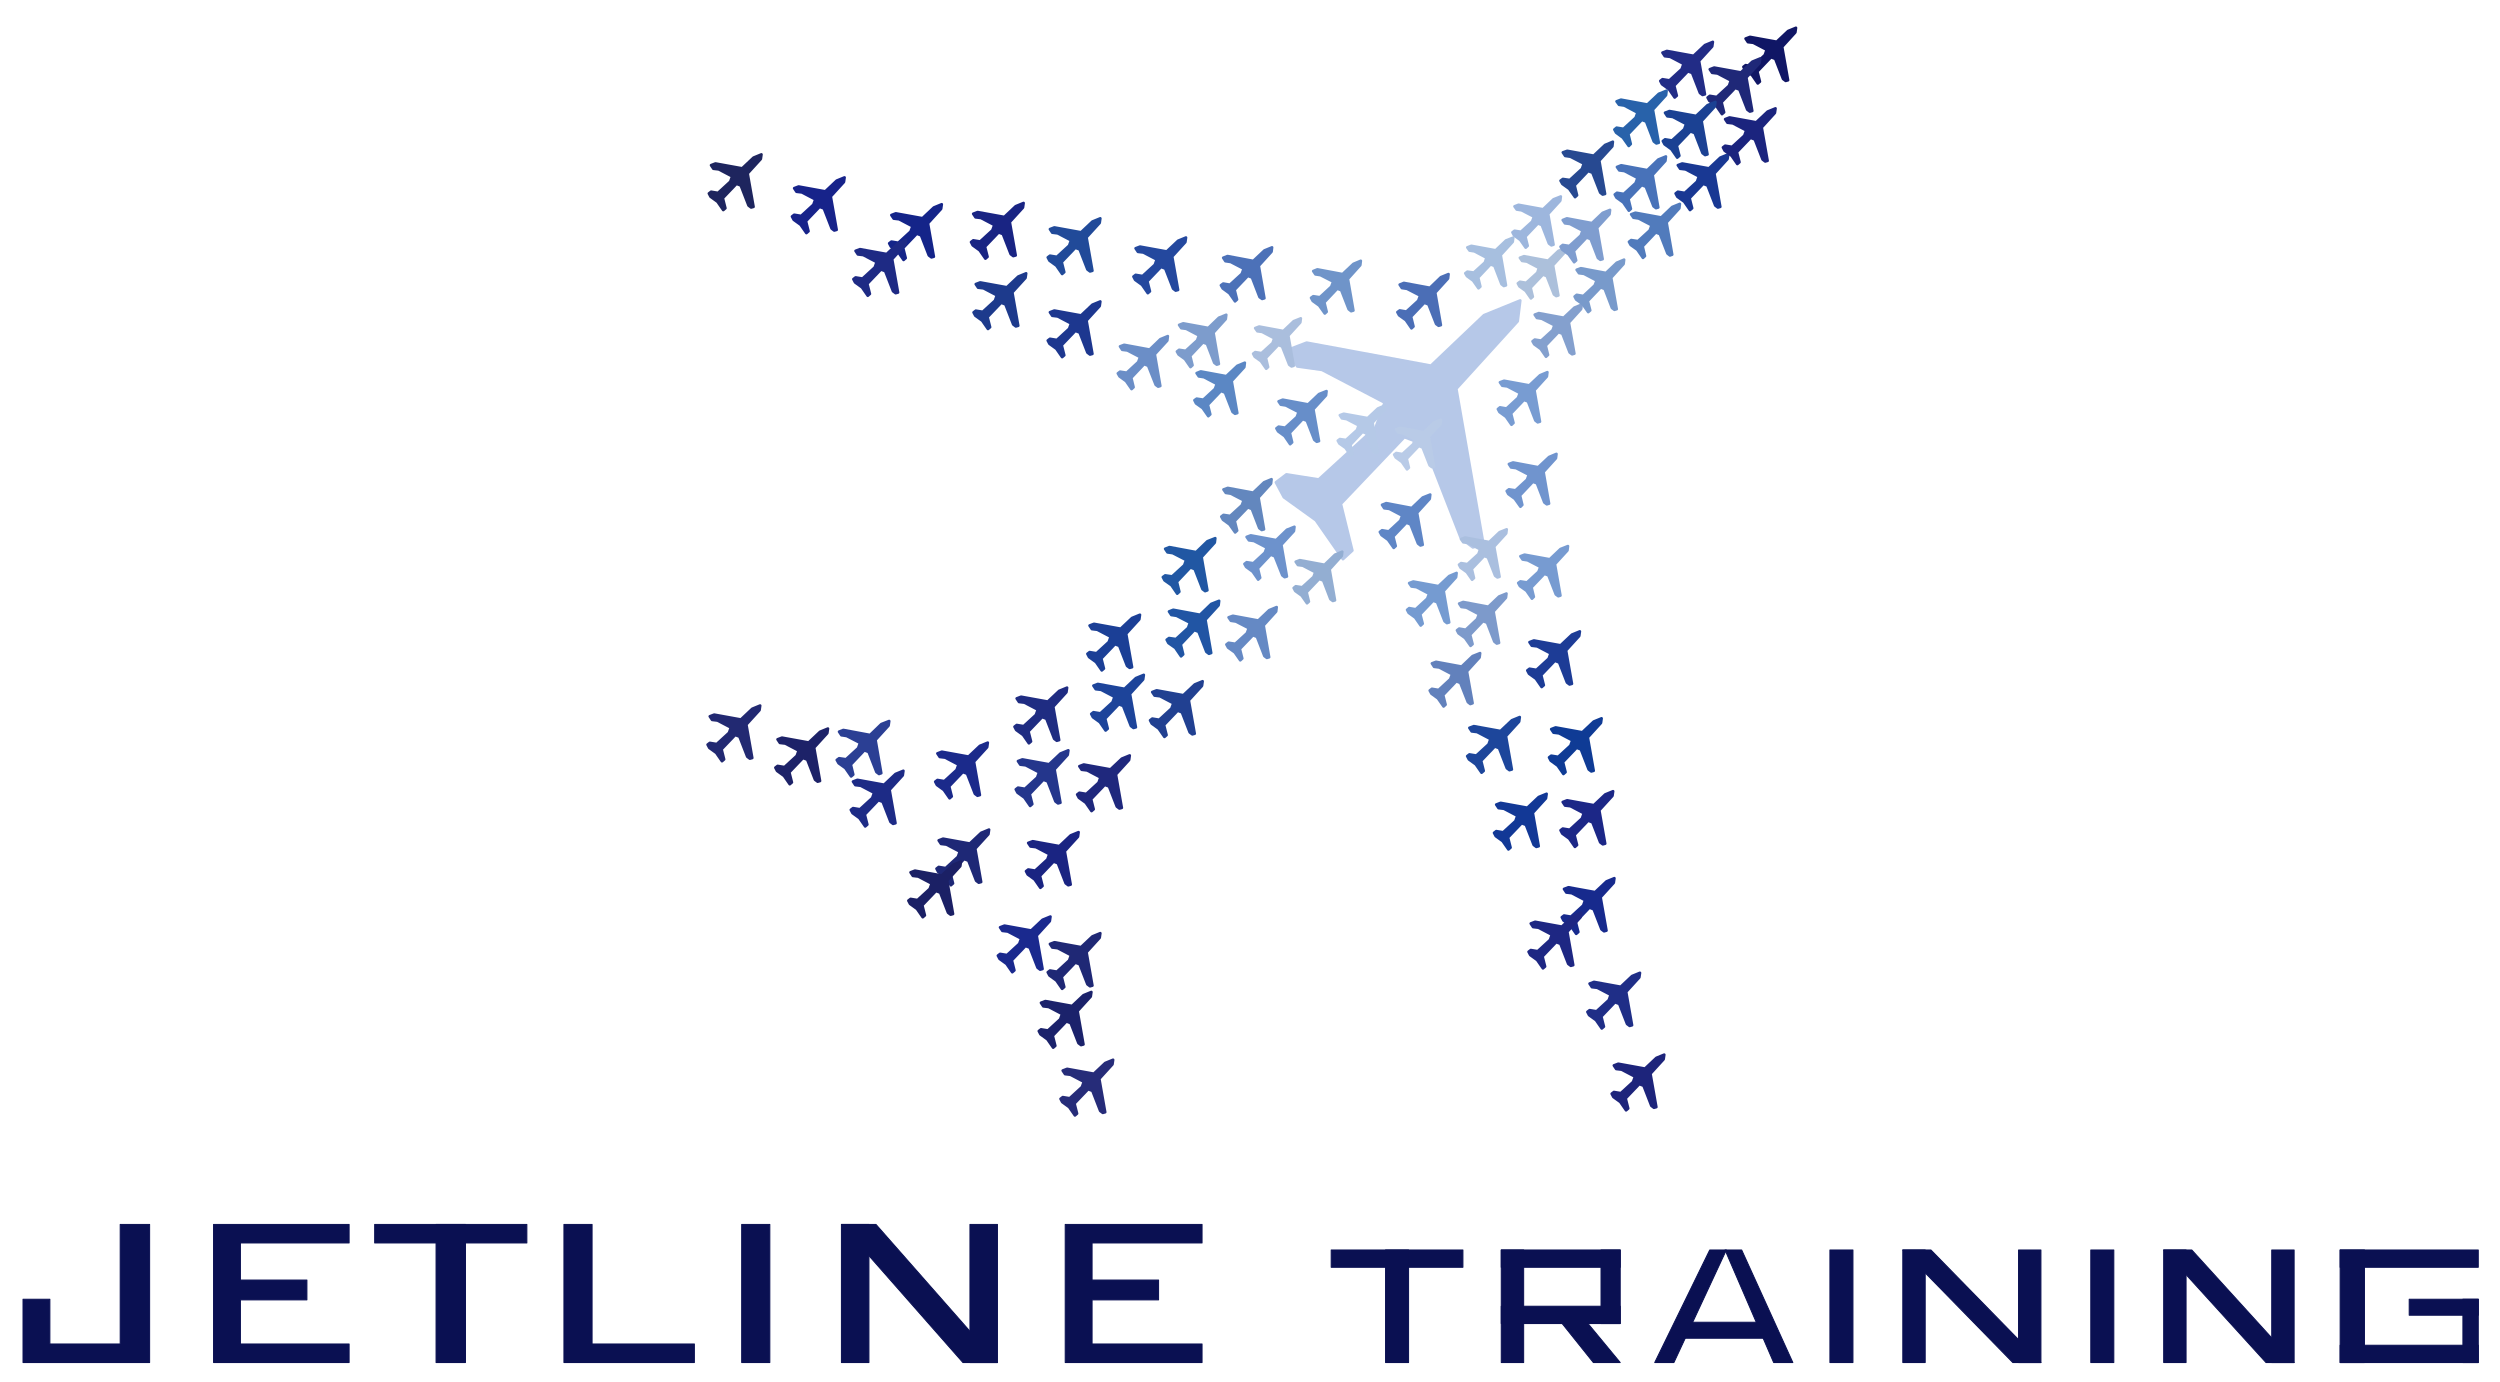
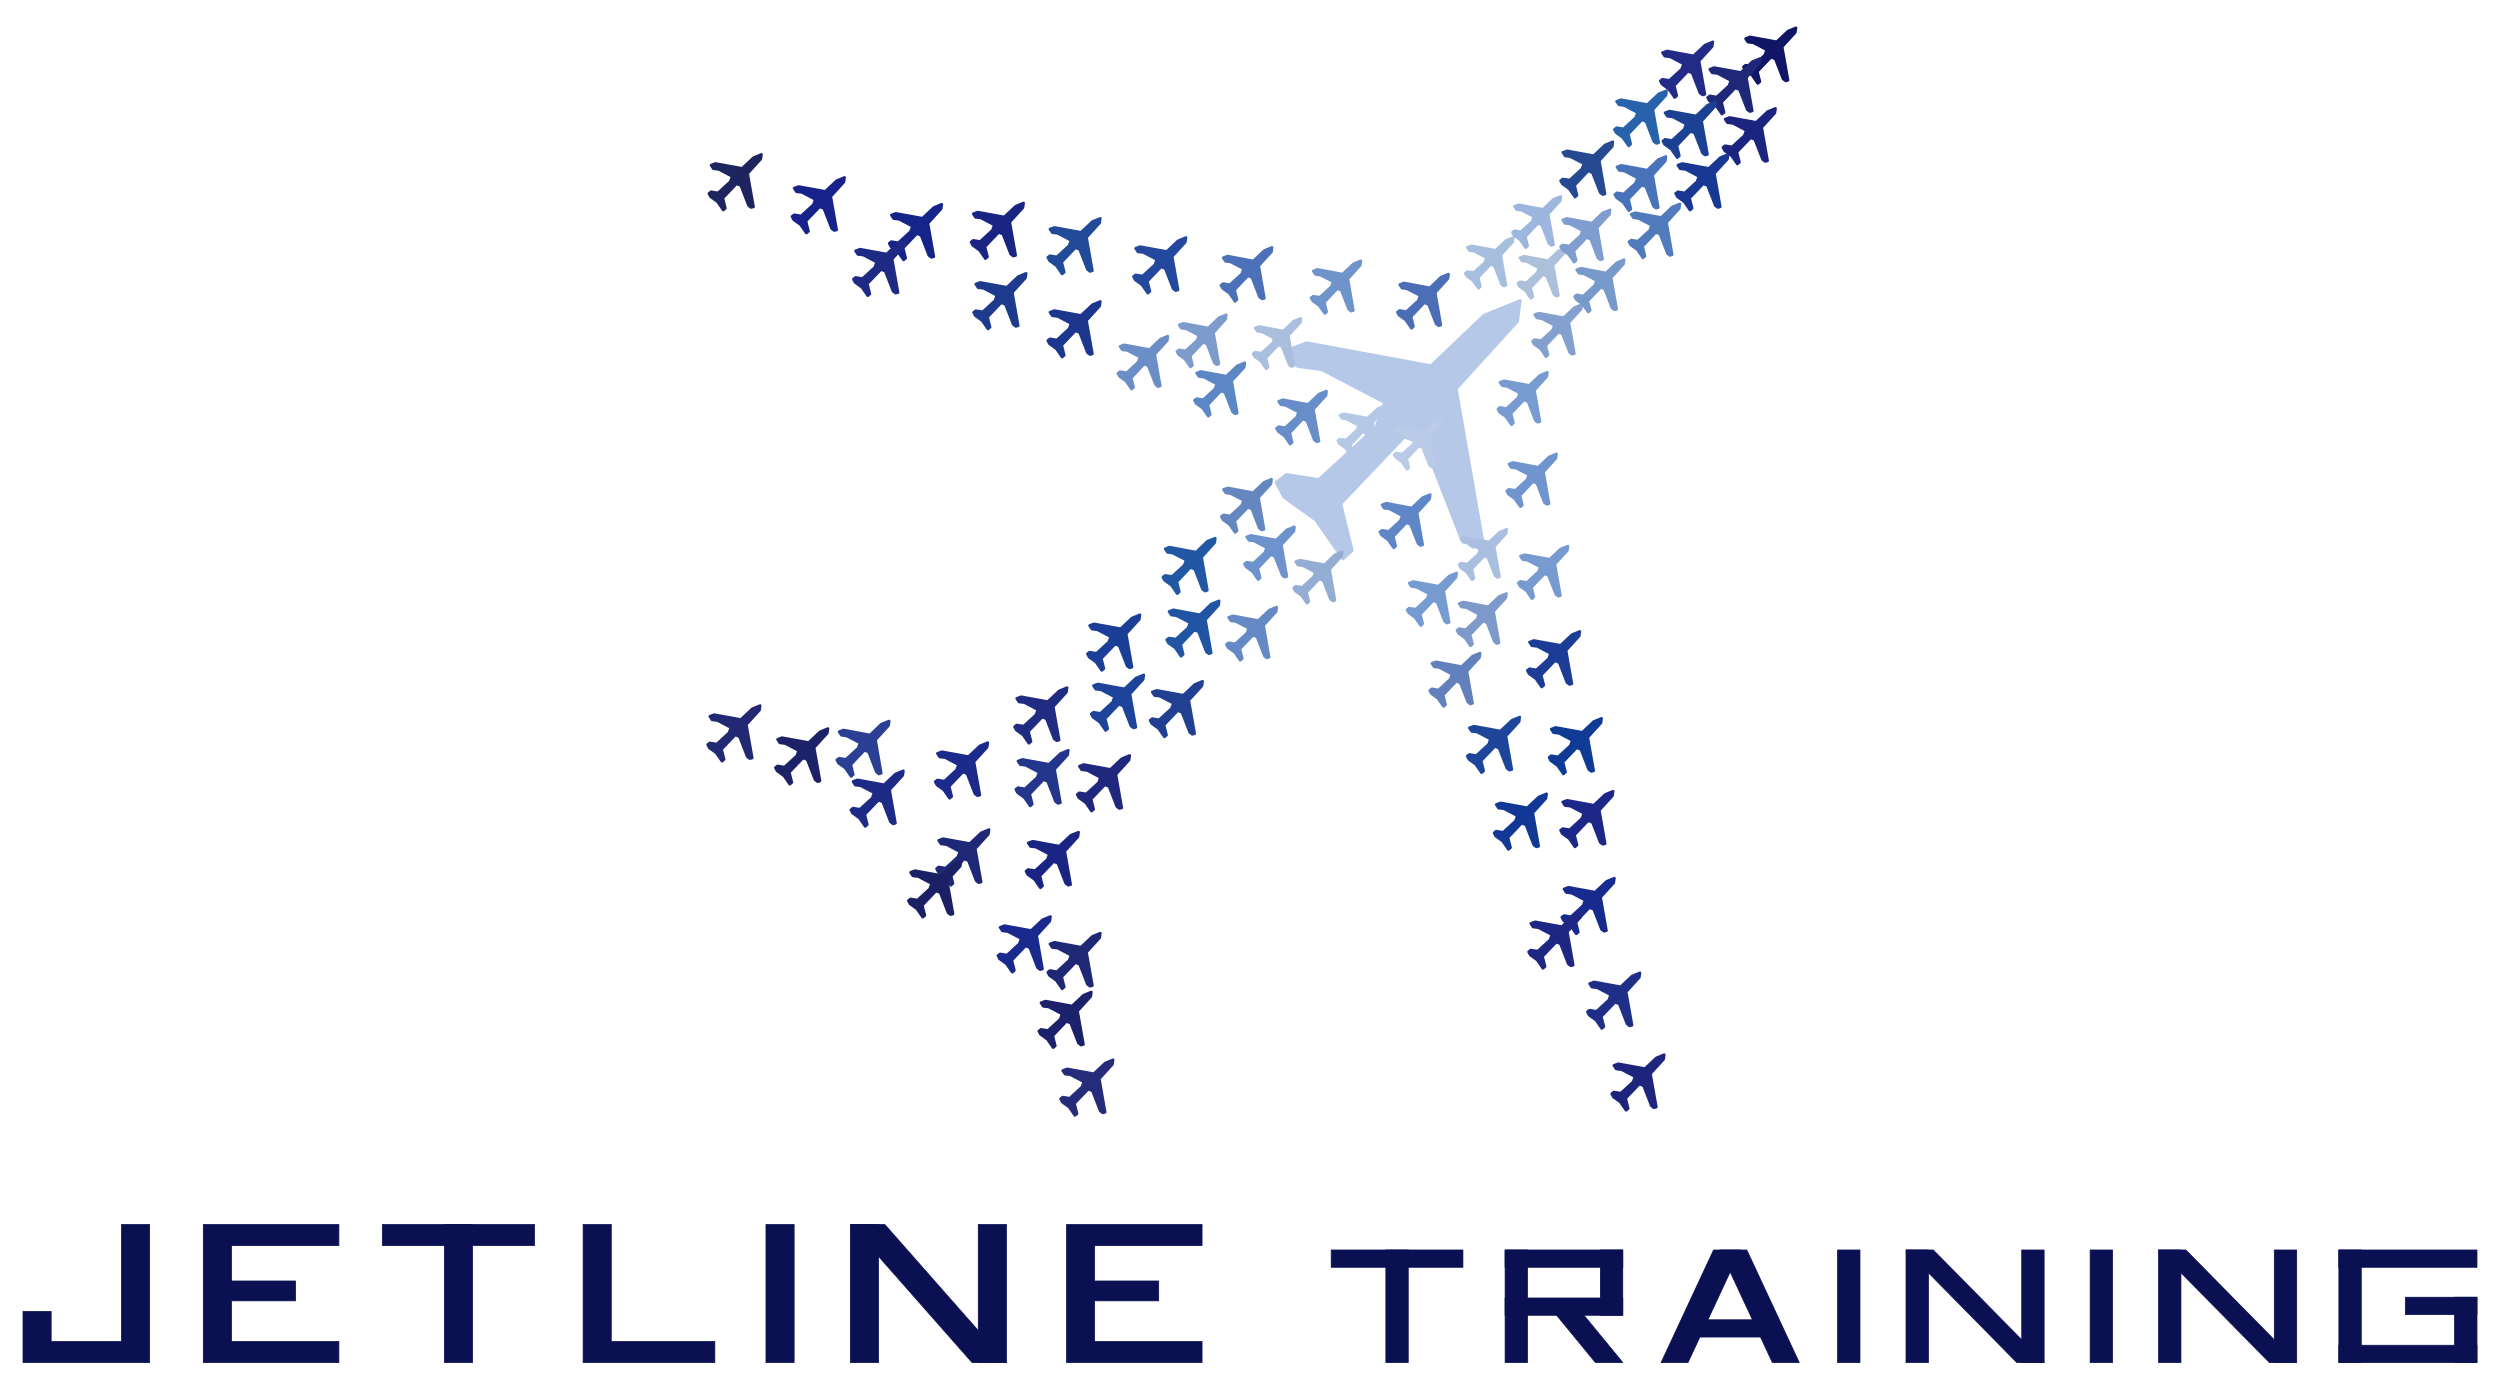
<svg xmlns="http://www.w3.org/2000/svg" viewBox="22 22 1955 1080" width="1955" height="1080" role="img" aria-label="Jetline Training">
  <g id="mark" stroke-linejoin="round" stroke-width="2.2">
    <polygon points="1210.8,257 1182.5,268.5 1141,308 1043.8,290 1028,296 1036.5,308.5 1055.8,311.2 1104.8,336.8 1097.8,356.2 1053.2,397 1028,393 1019.8,399.2 1026,410.8 1051,428.8 1072.2,459.2 1079.5,452.5 1070.5,416 1120.2,363.8 1136,369.8 1164.5,443 1173.8,450 1182,447.5 1160.8,326 1208.8,273.2" fill="#b6c8e8" stroke="#b6c8e8" />
    <polygon points="1148.8,350.3 1143.4,352.5 1135.5,360.1 1116.9,356.6 1113.9,357.8 1115.5,360.2 1119.2,360.7 1128.5,365.6 1127.2,369.3 1118.7,377.1 1113.9,376.3 1112.3,377.5 1113.5,379.7 1118.3,383.2 1122.3,389 1123.7,387.7 1122,380.7 1131.5,370.7 1134.5,371.9 1140,385.9 1141.7,387.2 1143.3,386.8 1139.2,363.5 1148.4,353.4" fill="#b9cbe7" stroke="#b9cbe7" />
    <polygon points="1104.9,339.2 1099.5,341.5 1091.5,349 1072.8,345.6 1069.8,346.7 1071.4,349.1 1075.1,349.7 1084.5,354.6 1083.2,358.3 1074.6,366.1 1069.8,365.4 1068.2,366.6 1069.4,368.8 1074.2,372.2 1078.3,378.1 1079.7,376.8 1078,369.8 1087.5,359.7 1090.5,360.9 1096,375 1097.8,376.3 1099.4,375.8 1095.3,352.5 1104.5,342.4" fill="#b5c9e7" stroke="#b5c9e7" />
    <polygon points="1039.2,271 1033.7,273.2 1025.6,280.9 1006.7,277.4 1003.6,278.6 1005.3,281 1009,281.5 1018.5,286.5 1017.2,290.3 1008.5,298.2 1003.6,297.4 1002,298.6 1003.2,300.9 1008.1,304.4 1012.2,310.3 1013.6,309 1011.9,301.9 1021.6,291.7 1024.6,292.9 1030.2,307.2 1032,308.5 1033.6,308 1029.4,284.4 1038.8,274.1" fill="#aabedd" stroke="#aabedd" />
    <polygon points="1200.2,436 1194.7,438.2 1186.6,445.9 1167.7,442.4 1164.6,443.6 1166.3,446 1170,446.5 1179.5,451.5 1178.2,455.3 1169.5,463.2 1164.6,462.4 1163,463.6 1164.2,465.9 1169.1,469.4 1173.2,475.3 1174.6,474 1172.9,466.9 1182.6,456.7 1185.6,457.9 1191.2,472.2 1193,473.5 1194.6,473 1190.4,449.4 1199.8,439.1" fill="#aabfdf" stroke="#aabfdf" />
    <polygon points="1246.2,216 1240.7,218.2 1232.6,225.9 1213.7,222.4 1210.6,223.6 1212.3,226 1216,226.5 1225.5,231.5 1224.2,235.3 1215.5,243.2 1210.6,242.4 1209,243.6 1210.2,245.9 1215.1,249.4 1219.2,255.3 1220.6,254 1218.9,246.9 1228.6,236.7 1231.6,237.9 1237.2,252.2 1239,253.5 1240.6,253 1236.4,229.4 1245.8,219.1" fill="#acc0db" stroke="#acc0db" />
    <polygon points="1205.3,207.9 1199.7,210.1 1191.6,217.8 1172.6,214.3 1169.5,215.5 1171.2,217.9 1175,218.5 1184.5,223.5 1183.2,227.3 1174.5,235.2 1169.5,234.5 1167.9,235.7 1169.2,237.9 1174,241.4 1178.2,247.4 1179.6,246.1 1177.9,239 1187.6,228.7 1190.7,229.9 1196.2,244.2 1198,245.6 1199.6,245.1 1195.5,221.4 1204.9,211.1" fill="#a7bfdf" stroke="#a7bfdf" />
    <polygon points="1242.5,175.7 1236.9,177.9 1228.7,185.7 1209.5,182.2 1206.4,183.4 1208.1,185.8 1211.9,186.4 1221.6,191.4 1220.2,195.3 1211.4,203.3 1206.4,202.5 1204.8,203.7 1206,206 1210.9,209.6 1215.1,215.6 1216.6,214.2 1214.8,207 1224.6,196.7 1227.7,197.9 1233.3,212.4 1235.2,213.8 1236.8,213.3 1232.6,189.3 1242.1,178.9" fill="#9db6dd" stroke="#9db6dd" />
    <polygon points="1071.6,453.5 1066,455.8 1057.8,463.7 1038.4,460.1 1035.3,461.3 1037,463.8 1040.8,464.3 1050.6,469.4 1049.2,473.2 1040.3,481.3 1035.3,480.5 1033.7,481.8 1034.9,484.1 1039.9,487.7 1044.1,493.7 1045.5,492.4 1043.7,485.1 1053.6,474.7 1056.8,475.9 1062.4,490.5 1064.3,491.9 1065.9,491.4 1061.7,467.2 1071.2,456.7" fill="#93aed2" stroke="#93aed2" />
    <polygon points="1258.8,260.3 1253.2,262.6 1244.8,270.5 1225.3,266.9 1222.2,268.1 1223.9,270.6 1227.7,271.2 1237.6,276.3 1236.2,280.2 1227.2,288.4 1222.2,287.6 1220.5,288.9 1221.8,291.2 1226.8,294.8 1231,300.9 1232.5,299.5 1230.7,292.2 1240.7,281.7 1243.8,282.9 1249.5,297.6 1251.4,299 1253.1,298.5 1248.8,274.2 1258.4,263.6" fill="#84a0ce" stroke="#84a0ce" />
    <polygon points="980.9,268.2 975.2,270.5 966.9,278.5 947.3,274.9 944.1,276.1 945.8,278.6 949.7,279.1 959.6,284.3 958.2,288.2 949.2,296.4 944.1,295.6 942.4,296.9 943.7,299.2 948.7,302.8 953,309 954.5,307.6 952.7,300.3 962.7,289.7 965.9,290.9 971.6,305.7 973.5,307.1 975.1,306.6 970.9,282.1 980.5,271.5" fill="#7d9ccc" stroke="#7d9ccc" />
    <polygon points="1281,186.2 1275.3,188.5 1266.9,196.5 1247.3,192.8 1244.1,194.1 1245.8,196.6 1249.7,197.1 1259.6,202.3 1258.2,206.2 1249.2,214.4 1244.1,213.6 1242.4,214.9 1243.7,217.2 1248.7,220.9 1253,227 1254.5,225.6 1252.7,218.3 1262.7,207.7 1265.9,208.9 1271.6,223.7 1273.5,225.1 1275.2,224.6 1270.9,200.1 1280.6,189.5" fill="#7f9dcf" stroke="#7f9dcf" />
    <polygon points="1200,486.2 1194.3,488.5 1185.9,496.5 1166.2,492.8 1163.1,494 1164.8,496.6 1168.7,497.1 1178.6,502.3 1177.1,506.2 1168.2,514.5 1163.1,513.6 1161.4,514.9 1162.6,517.2 1167.7,520.9 1172,527 1173.5,525.7 1171.6,518.3 1181.7,507.7 1184.9,508.9 1190.6,523.7 1192.5,525.2 1194.2,524.7 1189.9,500.1 1199.6,489.4" fill="#7d9acb" stroke="#7d9acb" />
    <polygon points="1292,225.1 1286.3,227.5 1277.9,235.5 1258.2,231.8 1255,233 1256.8,235.6 1260.7,236.1 1270.6,241.3 1269.1,245.2 1260.2,253.5 1255,252.6 1253.4,253.9 1254.6,256.2 1259.7,259.9 1264,266 1265.5,264.7 1263.6,257.3 1273.7,246.7 1276.9,247.9 1282.6,262.8 1284.5,264.2 1286.2,263.7 1281.9,239.1 1291.6,228.4" fill="#789acb" stroke="#789acb" />
    <polygon points="1161,470.1 1155.3,472.5 1146.9,480.4 1127.2,476.8 1124,478 1125.8,480.6 1129.7,481.1 1139.6,486.3 1138.1,490.2 1129.1,498.5 1124,497.6 1122.4,498.9 1123.6,501.2 1128.7,504.9 1133,511.1 1134.5,509.7 1132.6,502.3 1142.7,491.7 1145.9,492.9 1151.7,507.8 1153.5,509.2 1155.2,508.7 1150.9,484.1 1160.6,473.4" fill="#759bd1" stroke="#759bd1" />
    <polygon points="1232,313.1 1226.3,315.5 1217.9,323.4 1198.2,319.8 1195,321 1196.8,323.6 1200.7,324.1 1210.6,329.3 1209.1,333.2 1200.1,341.5 1195,340.6 1193.4,341.9 1194.6,344.2 1199.7,347.9 1204,354.1 1205.5,352.7 1203.6,345.3 1213.7,334.7 1216.9,335.9 1222.7,350.8 1224.5,352.2 1226.2,351.7 1221.9,327.1 1231.6,316.4" fill="#789cd2" stroke="#789cd2" />
    <polygon points="1248.1,449.1 1242.3,451.4 1233.9,459.4 1214.2,455.8 1211,457 1212.7,459.5 1216.6,460.1 1226.6,465.3 1225.1,469.2 1216.1,477.5 1211,476.7 1209.3,477.9 1210.6,480.3 1215.7,483.9 1220,490.1 1221.4,488.7 1219.6,481.3 1229.7,470.7 1232.9,471.9 1238.7,486.8 1240.6,488.2 1242.2,487.7 1237.9,463.1 1247.7,452.4" fill="#779bd1" stroke="#779bd1" />
    <polygon points="1086.1,226 1080.4,228.4 1071.9,236.4 1052.2,232.7 1049,234 1050.7,236.5 1054.6,237.1 1064.6,242.2 1063.1,246.2 1054.1,254.5 1049,253.7 1047.3,254.9 1048.6,257.3 1053.6,260.9 1058,267.1 1059.4,265.8 1057.6,258.4 1067.7,247.7 1070.9,248.9 1076.7,263.8 1078.6,265.3 1080.3,264.8 1076,240.1 1085.7,229.3" fill="#6f94c9" stroke="#6f94c9" />
    <polygon points="1239.1,377 1233.4,379.4 1224.9,387.4 1205.2,383.7 1202,384.9 1203.7,387.5 1207.6,388 1217.6,393.2 1216.1,397.2 1207.1,405.5 1202,404.7 1200.3,406 1201.5,408.3 1206.6,412 1211,418.2 1212.4,416.8 1210.6,409.4 1220.7,398.7 1223.9,399.9 1229.7,414.9 1231.6,416.3 1233.3,415.8 1229,391 1238.7,380.3" fill="#7094ce" stroke="#7094ce" />
    <polygon points="1034.2,434 1028.4,436.3 1020,444.4 1000.1,440.7 996.9,441.9 998.7,444.5 1002.6,445 1012.6,450.2 1011.1,454.2 1002.1,462.5 996.9,461.7 995.2,463 996.5,465.3 1001.6,469 1005.9,475.2 1007.4,473.8 1005.6,466.4 1015.7,455.7 1018.9,457 1024.8,471.9 1026.6,473.3 1028.3,472.8 1024,448 1033.8,437.3" fill="#6d92cc" stroke="#6d92cc" />
    <polygon points="935.2,284.9 929.4,287.3 921,295.4 901.1,291.7 897.9,292.9 899.6,295.5 903.6,296 913.6,301.2 912.1,305.2 903.1,313.5 897.9,312.7 896.2,314 897.5,316.3 902.6,320 906.9,326.2 908.4,324.8 906.6,317.4 916.7,306.7 919.9,308 925.8,322.9 927.7,324.3 929.3,323.8 925,299 934.8,288.3" fill="#6b8ec7" stroke="#6b8ec7" />
    <polygon points="1059.3,327.9 1053.5,330.2 1045,338.3 1025.1,334.6 1021.9,335.9 1023.6,338.4 1027.5,339 1037.6,344.2 1036.1,348.2 1027,356.5 1021.9,355.7 1020.2,357 1021.5,359.3 1026.6,363 1030.9,369.3 1032.4,367.9 1030.6,360.4 1040.7,349.7 1044,351 1049.8,365.9 1051.7,367.4 1053.4,366.9 1049,342 1058.9,331.2" fill="#678ec9" stroke="#678ec9" />
    <polygon points="1020.3,496.8 1014.5,499.2 1006,507.3 986.1,503.6 982.8,504.8 984.6,507.4 988.5,508 998.6,513.2 997.1,517.2 988,525.5 982.8,524.7 981.1,526 982.4,528.4 987.6,532.1 991.9,538.3 993.4,536.9 991.5,529.4 1001.8,518.7 1005,520 1010.8,535 1012.7,536.4 1014.4,535.9 1010.1,511 1019.9,500.2" fill="#6589c4" stroke="#6589c4" />
    <polygon points="1016.3,396.8 1010.5,399.2 1002,407.3 982.1,403.6 978.8,404.8 980.6,407.4 984.5,408 994.6,413.2 993.1,417.2 984,425.5 978.8,424.7 977.1,426 978.4,428.4 983.5,432.1 987.9,438.3 989.4,436.9 987.5,429.4 997.8,418.7 1001,420 1006.8,435 1008.7,436.4 1010.4,435.9 1006.1,411 1015.9,400.2" fill="#6387be" stroke="#6387be" />
    <polygon points="1179.4,532.8 1173.6,535.1 1165,543.3 1145,539.6 1141.8,540.8 1143.5,543.4 1147.5,543.9 1157.6,549.2 1156.1,553.2 1147,561.6 1141.8,560.7 1140.1,562 1141.4,564.4 1146.5,568.1 1150.9,574.4 1152.4,573 1150.5,565.5 1160.8,554.7 1164,556 1169.9,571 1171.8,572.5 1173.5,571.9 1169.1,547 1179,536.1" fill="#6281bc" stroke="#6281bc" />
    <polygon points="1140.4,408.8 1134.6,411.1 1126,419.3 1106,415.5 1102.8,416.8 1104.5,419.4 1108.5,419.9 1118.6,425.2 1117.1,429.2 1108,437.6 1102.8,436.7 1101.1,438 1102.4,440.4 1107.5,444.1 1111.9,450.4 1113.4,449 1111.5,441.5 1121.8,430.7 1125,432 1130.9,447 1132.8,448.5 1134.5,448 1130.1,423 1140,412.1" fill="#5f86c6" stroke="#5f86c6" />
    <polygon points="995.4,305.7 989.6,308.1 981,316.2 961,312.5 957.8,313.8 959.5,316.3 963.5,316.9 973.6,322.2 972.1,326.2 963,334.6 957.8,333.8 956.1,335 957.3,337.4 962.5,341.1 966.9,347.4 968.4,346 966.5,338.5 976.8,327.7 980,329 985.9,344.1 987.8,345.5 989.5,345 985.1,319.9 995,309.1" fill="#5b87c4" stroke="#5b87c4" />
    <polygon points="1335.6,181.5 1329.7,183.9 1321.1,192.1 1300.9,188.4 1297.6,189.6 1299.4,192.2 1303.4,192.8 1313.6,198.1 1312.1,202.2 1302.9,210.6 1297.6,209.8 1295.9,211.1 1297.2,213.5 1302.4,217.2 1306.8,223.6 1308.3,222.2 1306.5,214.6 1316.8,203.7 1320.1,205 1326,220.2 1327.9,221.7 1329.6,221.1 1325.2,195.9 1335.2,184.9" fill="#517bbc" stroke="#517bbc" />
    <polygon points="1016.7,215.5 1010.8,217.9 1002.1,226.1 981.9,222.3 978.6,223.6 980.3,226.2 984.4,226.8 994.6,232.1 993.1,236.2 983.8,244.7 978.6,243.8 976.8,245.1 978.2,247.5 983.4,251.3 987.8,257.6 989.3,256.2 987.4,248.6 997.8,237.7 1001.1,239 1007,254.3 1009,255.7 1010.7,255.2 1006.3,229.8 1016.3,218.8" fill="#4c71b8" stroke="#4c71b8" />
    <polygon points="1154.7,236.4 1148.8,238.8 1140.2,247.1 1119.8,243.3 1116.6,244.6 1118.3,247.2 1122.3,247.8 1132.6,253.1 1131.1,257.2 1121.8,265.7 1116.6,264.8 1114.8,266.1 1116.1,268.5 1121.4,272.3 1125.8,278.7 1127.3,277.3 1125.4,269.6 1135.8,258.7 1139.1,260 1145.1,275.3 1147,276.7 1148.7,276.2 1144.3,250.8 1154.3,239.8" fill="#4b6eb6" stroke="#4b6eb6" />
    <polygon points="1324.7,144.4 1318.8,146.8 1310.2,155.1 1289.8,151.3 1286.5,152.6 1288.3,155.2 1292.3,155.7 1302.6,161.1 1301.1,165.2 1291.8,173.7 1286.5,172.8 1284.8,174.1 1286.1,176.5 1291.4,180.3 1295.8,186.7 1297.3,185.3 1295.4,177.6 1305.8,166.7 1309.1,168 1315.1,183.3 1317,184.7 1318.7,184.2 1314.3,158.8 1324.3,147.8" fill="#4872b9" stroke="#4872b9" />
    <polygon points="1325.2,93 1319.2,95.4 1310.3,103.8 1289.6,100 1286.2,101.3 1288.1,103.9 1292.2,104.5 1302.6,110 1301.1,114.1 1291.6,122.8 1286.2,121.9 1284.5,123.3 1285.8,125.7 1291.1,129.6 1295.7,136.1 1297.2,134.6 1295.3,126.8 1305.9,115.7 1309.3,117 1315.3,132.6 1317.3,134.1 1319.1,133.6 1314.5,107.7 1324.8,96.4" fill="#2862aa" stroke="#2862aa" />
    <polygon points="1283.2,132.9 1277.2,135.4 1268.3,143.8 1247.6,140 1244.2,141.2 1246,143.9 1250.1,144.5 1260.6,149.9 1259.1,154.1 1249.6,162.8 1244.2,162 1242.4,163.3 1243.8,165.8 1249.1,169.6 1253.7,176.1 1255.2,174.7 1253.3,166.9 1263.9,155.7 1267.3,157 1273.4,172.6 1275.3,174.1 1277.1,173.6 1272.6,147.6 1282.8,136.4" fill="#274991" stroke="#274991" />
    <polygon points="717.3,585.9 711.2,588.3 702.4,596.8 681.5,592.9 678.2,594.2 680,596.9 684.1,597.5 694.6,602.9 693.1,607.1 683.6,615.8 678.2,615 676.4,616.3 677.8,618.8 683.1,622.6 687.6,629.1 689.2,627.7 687.3,619.9 697.9,608.7 701.3,610 707.4,625.7 709.4,627.2 711.1,626.6 706.6,600.6 716.8,589.4" fill="#2b3f94" stroke="#2b3f94" />
    <polygon points="975.3,491.9 969.2,494.3 960.4,502.8 939.5,498.9 936.2,500.2 938,502.9 942.1,503.5 952.6,508.9 951.1,513.1 941.6,521.8 936.2,521 934.4,522.3 935.7,524.8 941.1,528.6 945.6,535.2 947.2,533.7 945.3,525.9 955.9,514.7 959.3,516 965.4,531.7 967.4,533.2 969.1,532.6 964.6,506.6 974.9,495.3" fill="#2155a4" stroke="#2155a4" />
    <polygon points="972.3,442.9 966.2,445.3 957.4,453.8 936.5,449.9 933.2,451.2 935,453.9 939.1,454.5 949.6,459.9 948.1,464.1 938.6,472.8 933.2,472 931.4,473.3 932.7,475.8 938.1,479.6 942.6,486.2 944.2,484.7 942.3,476.9 952.9,465.7 956.3,467 962.4,482.7 964.4,484.2 966.1,483.6 961.6,457.6 971.9,446.3" fill="#2157a3" stroke="#2157a3" />
    <polygon points="1426.4,43.8 1420.3,46.3 1411.4,54.7 1390.5,50.9 1387.1,52.2 1388.9,54.9 1393.1,55.4 1403.6,60.9 1402.1,65.1 1392.5,73.9 1387.1,73 1385.4,74.3 1386.7,76.8 1392.1,80.7 1396.6,87.2 1398.2,85.8 1396.2,77.9 1406.9,66.7 1410.3,68 1416.4,83.7 1418.4,85.2 1420.2,84.7 1415.6,58.6 1425.9,47.3" fill="#101665" stroke="#101665" />
    <polygon points="758.4,181.8 752.3,184.3 743.4,192.7 722.5,188.9 719.1,190.2 720.9,192.9 725.1,193.4 735.6,198.9 734.1,203.1 724.5,211.9 719.1,211 717.4,212.3 718.7,214.8 724.1,218.7 728.6,225.2 730.2,223.8 728.2,215.9 738.9,204.7 742.3,206 748.4,221.7 750.4,223.2 752.2,222.7 747.6,196.6 757.9,185.3" fill="#142489" stroke="#142489" />
    <polygon points="1284.4,708.8 1278.3,711.3 1269.4,719.7 1248.5,715.9 1245.1,717.2 1246.9,719.9 1251.1,720.4 1261.6,725.9 1260.1,730.1 1250.5,738.9 1245.1,738 1243.4,739.3 1244.7,741.8 1250.1,745.7 1254.6,752.2 1256.2,750.8 1254.2,742.9 1264.9,731.7 1268.3,733 1274.4,748.7 1276.4,750.2 1278.2,749.7 1273.6,723.6 1283.9,712.3" fill="#172a8d" stroke="#172a8d" />
    <polygon points="1274.4,583.8 1268.3,586.3 1259.4,594.7 1238.5,590.9 1235.1,592.2 1236.9,594.9 1241.1,595.4 1251.6,600.9 1250.1,605.1 1240.5,613.9 1235.1,613 1233.4,614.3 1234.7,616.8 1240.1,620.7 1244.6,627.2 1246.2,625.8 1244.2,617.9 1254.9,606.7 1258.3,608 1264.4,623.7 1266.4,625.2 1268.2,624.7 1263.6,598.6 1273.9,587.3" fill="#0f3b95" stroke="#0f3b95" />
    <polygon points="795.4,670.8 789.3,673.3 780.4,681.7 759.5,677.9 756.1,679.2 757.9,681.9 762.1,682.4 772.6,687.9 771.1,692.1 761.5,700.9 756.1,700 754.4,701.3 755.7,703.8 761.1,707.7 765.6,714.2 767.2,712.8 765.2,704.9 775.9,693.7 779.3,695 785.4,710.7 787.4,712.2 789.2,711.7 784.6,685.6 794.9,674.3" fill="#1e2876" stroke="#1e2876" />
    <polygon points="682.4,160.8 676.3,163.3 667.4,171.7 646.5,167.9 643.1,169.2 644.9,171.9 649.1,172.4 659.6,177.9 658.1,182.1 648.5,190.9 643.1,190 641.4,191.3 642.7,193.8 648.1,197.7 652.6,204.2 654.2,202.8 652.2,194.9 662.9,183.7 666.3,185 672.4,200.7 674.4,202.2 676.2,201.7 671.6,175.6 681.9,164.3" fill="#17238a" stroke="#17238a" />
    <polygon points="1231.4,642.8 1225.3,645.3 1216.4,653.7 1195.5,649.9 1192.1,651.2 1193.9,653.9 1198.1,654.4 1208.6,659.9 1207.1,664.1 1197.5,672.9 1192.1,672 1190.4,673.3 1191.7,675.8 1197.1,679.7 1201.6,686.2 1203.2,684.8 1201.2,676.9 1211.9,665.7 1215.3,667 1221.4,682.7 1223.4,684.2 1225.2,683.7 1220.6,657.6 1230.9,646.3" fill="#123896" stroke="#123896" />
    <polygon points="1323.4,846.8 1317.3,849.3 1308.4,857.7 1287.5,853.9 1284.1,855.2 1285.9,857.9 1290.1,858.4 1300.6,863.9 1299.1,868.1 1289.5,876.9 1284.1,876 1282.4,877.3 1283.7,879.8 1289.1,883.7 1293.6,890.2 1295.2,888.8 1293.2,880.9 1303.9,869.7 1307.3,871 1313.4,886.7 1315.4,888.2 1317.2,887.7 1312.6,861.6 1322.9,850.3" fill="#1d247b" stroke="#1d247b" />
    <polygon points="916.4,549.8 910.3,552.3 901.4,560.7 880.5,556.9 877.1,558.2 878.9,560.9 883.1,561.4 893.6,566.9 892.1,571.1 882.5,579.9 877.1,579 875.4,580.3 876.7,582.8 882.1,586.7 886.6,593.2 888.2,591.8 886.2,583.9 896.9,572.7 900.3,574 906.4,589.7 908.4,591.2 910.2,590.7 905.6,564.6 915.9,553.3" fill="#1d449a" stroke="#1d449a" />
    <polygon points="843.4,738.8 837.3,741.3 828.4,749.7 807.5,745.9 804.1,747.2 805.9,749.9 810.1,750.4 820.6,755.9 819.1,760.1 809.5,768.9 804.1,768 802.4,769.3 803.7,771.8 809.1,775.7 813.6,782.2 815.2,780.8 813.2,772.9 823.9,761.7 827.3,763 833.4,778.7 835.4,780.2 837.2,779.7 832.6,753.6 842.9,742.3" fill="#1a298e" stroke="#1a298e" />
    <polygon points="875.4,797.8 869.3,800.3 860.4,808.7 839.5,804.9 836.1,806.2 837.9,808.9 842.1,809.4 852.6,814.9 851.1,819.1 841.5,827.9 836.1,827 834.4,828.3 835.7,830.8 841.1,834.7 845.6,841.2 847.2,839.8 845.2,831.9 855.9,820.7 859.3,822 865.4,837.7 867.4,839.2 869.2,838.7 864.6,812.6 874.9,801.3" fill="#1b226b" stroke="#1b226b" />
    <polygon points="794.4,602.8 788.3,605.3 779.4,613.7 758.5,609.9 755.1,611.2 756.9,613.9 761.1,614.4 771.6,619.9 770.1,624.1 760.5,632.9 755.1,632 753.4,633.3 754.7,635.8 760.1,639.7 764.6,646.2 766.2,644.8 764.2,636.9 774.9,625.7 778.3,627 784.4,642.7 786.4,644.2 788.2,643.7 783.6,617.6 793.9,606.3" fill="#1b2a8b" stroke="#1b2a8b" />
    <polygon points="882.4,192.8 876.3,195.3 867.4,203.7 846.5,199.9 843.1,201.2 844.9,203.9 849.1,204.4 859.6,209.9 858.1,214.1 848.5,222.9 843.1,222 841.4,223.3 842.7,225.8 848.1,229.7 852.6,236.2 854.2,234.8 852.2,226.9 862.9,215.7 866.3,217 872.4,232.7 874.4,234.2 876.2,233.7 871.6,207.6 881.9,196.3" fill="#214a99" stroke="#214a99" />
    <polygon points="669.4,591.8 663.3,594.3 654.4,602.7 633.5,598.9 630.1,600.2 631.9,602.9 636.1,603.4 646.6,608.9 645.1,613.1 635.5,621.9 630.1,621 628.4,622.3 629.7,624.8 635.1,628.7 639.6,635.2 641.2,633.8 639.2,625.9 649.9,614.7 653.3,616 659.4,631.7 661.4,633.2 663.2,632.7 658.6,606.6 668.9,595.3" fill="#1d2268" stroke="#1d2268" />
    <polygon points="822.4,180.8 816.3,183.3 807.4,191.7 786.5,187.9 783.1,189.2 784.9,191.9 789.1,192.4 799.6,197.9 798.1,202.1 788.5,210.9 783.1,210 781.4,211.3 782.7,213.8 788.1,217.7 792.6,224.2 794.2,222.8 792.2,214.9 802.9,203.7 806.3,205 812.4,220.7 814.4,222.2 816.2,221.7 811.6,195.6 821.9,184.3" fill="#192483" stroke="#192483" />
    <polygon points="728.4,624.8 722.3,627.3 713.4,635.7 692.5,631.9 689.1,633.2 690.9,635.9 695.1,636.4 705.6,641.9 704.1,646.1 694.5,654.9 689.1,654 687.4,655.3 688.7,657.8 694.1,661.7 698.6,668.2 700.2,666.8 698.2,658.9 708.9,647.7 712.3,649 718.4,664.7 720.4,666.2 722.2,665.7 717.6,639.6 727.9,628.3" fill="#1d2b86" stroke="#1d2b86" />
    <polygon points="1304.4,782.8 1298.3,785.3 1289.4,793.7 1268.5,789.9 1265.1,791.2 1266.9,793.9 1271.1,794.4 1281.6,799.9 1280.1,804.1 1270.5,812.9 1265.1,812 1263.4,813.3 1264.7,815.8 1270.1,819.7 1274.6,826.2 1276.2,824.8 1274.2,816.9 1284.9,805.7 1288.3,807 1294.4,822.7 1296.4,824.2 1298.2,823.7 1293.6,797.6 1303.9,786.3" fill="#1f2e87" stroke="#1f2e87" />
    <polygon points="865.4,672.8 859.3,675.3 850.4,683.7 829.5,679.9 826.1,681.2 827.9,683.9 832.1,684.4 842.6,689.9 841.1,694.1 831.5,702.9 826.1,702 824.4,703.3 825.7,705.8 831.1,709.7 835.6,716.2 837.2,714.8 835.2,706.9 845.9,695.7 849.3,697 855.4,712.7 857.4,714.2 859.2,713.7 854.6,687.6 864.9,676.3" fill="#1a2482" stroke="#1a2482" />
    <polygon points="1210.4,582.8 1204.3,585.3 1195.4,593.7 1174.5,589.9 1171.1,591.2 1172.9,593.9 1177.1,594.4 1187.6,599.9 1186.1,604.1 1176.5,612.9 1171.1,612 1169.4,613.3 1170.7,615.8 1176.1,619.7 1180.6,626.2 1182.2,624.8 1180.2,616.9 1190.9,605.7 1194.3,607 1200.4,622.7 1202.4,624.2 1204.2,623.7 1199.6,597.6 1209.9,586.3" fill="#1d469b" stroke="#1d469b" />
    <polygon points="857.4,608.8 851.3,611.3 842.4,619.7 821.5,615.9 818.1,617.2 819.9,619.9 824.1,620.4 834.6,625.9 833.1,630.1 823.5,638.9 818.1,638 816.4,639.3 817.7,641.8 823.1,645.7 827.6,652.2 829.2,650.8 827.2,642.9 837.9,631.7 841.3,633 847.4,648.7 849.4,650.2 851.2,649.7 846.6,623.6 856.9,612.3" fill="#24368c" stroke="#24368c" />
    <polygon points="1283.4,640.8 1277.3,643.3 1268.4,651.7 1247.5,647.9 1244.1,649.2 1245.9,651.9 1250.1,652.4 1260.6,657.9 1259.1,662.1 1249.5,670.9 1244.1,670 1242.4,671.3 1243.7,673.8 1249.1,677.7 1253.6,684.2 1255.2,682.8 1253.2,674.9 1263.9,663.7 1267.3,665 1273.4,680.7 1275.4,682.2 1277.2,681.7 1272.6,655.6 1282.9,644.3" fill="#1c2787" stroke="#1c2787" />
    <polygon points="824.4,235.8 818.3,238.3 809.4,246.7 788.5,242.9 785.1,244.2 786.9,246.9 791.1,247.4 801.6,252.9 800.1,257.1 790.5,265.9 785.1,265 783.4,266.3 784.7,268.8 790.1,272.7 794.6,279.2 796.2,277.8 794.2,269.9 804.9,258.7 808.3,260 814.4,275.7 816.4,277.2 818.2,276.7 813.6,250.6 823.9,239.3" fill="#1d3a8c" stroke="#1d3a8c" />
    <polygon points="949.4,207.8 943.3,210.3 934.4,218.7 913.5,214.9 910.1,216.2 911.9,218.9 916.1,219.4 926.6,224.9 925.1,229.1 915.5,237.9 910.1,237 908.4,238.3 909.7,240.8 915.1,244.7 919.6,251.2 921.2,249.8 919.2,241.9 929.9,230.7 933.3,232 939.4,247.7 941.4,249.2 943.2,248.7 938.6,222.6 948.9,211.3" fill="#24489e" stroke="#24489e" />
    <polygon points="1257.4,515.8 1251.3,518.3 1242.4,526.7 1221.5,522.9 1218.1,524.2 1219.9,526.9 1224.1,527.4 1234.6,532.9 1233.1,537.1 1223.5,545.9 1218.1,545 1216.4,546.3 1217.7,548.8 1223.1,552.7 1227.6,559.2 1229.2,557.8 1227.2,549.9 1237.9,538.7 1241.3,540 1247.4,555.7 1249.4,557.2 1251.2,556.7 1246.6,530.6 1256.9,519.3" fill="#1d3c96" stroke="#1d3c96" />
    <polygon points="1373.4,142.8 1367.3,145.3 1358.4,153.7 1337.5,149.9 1334.1,151.2 1335.9,153.9 1340.1,154.4 1350.6,159.9 1349.1,164.1 1339.5,172.9 1334.1,172 1332.4,173.3 1333.7,175.8 1339.1,179.7 1343.6,186.2 1345.2,184.8 1343.2,176.9 1353.9,165.7 1357.3,167 1363.4,182.7 1365.4,184.2 1367.2,183.7 1362.6,157.6 1372.9,146.3" fill="#193893" stroke="#193893" />
    <polygon points="617.4,142.8 611.3,145.3 602.4,153.7 581.5,149.9 578.1,151.2 579.9,153.9 584.1,154.4 594.6,159.9 593.1,164.1 583.5,172.9 578.1,172 576.4,173.3 577.7,175.8 583.1,179.7 587.6,186.2 589.2,184.8 587.2,176.9 597.9,165.7 601.3,167 607.4,182.7 609.4,184.2 611.2,183.7 606.6,157.6 616.9,146.3" fill="#1e255e" stroke="#1e255e" />
    <polygon points="1398.4,67.8 1392.3,70.3 1383.4,78.7 1362.5,74.9 1359.1,76.2 1360.9,78.9 1365.1,79.4 1375.6,84.9 1374.1,89.1 1364.5,97.9 1359.1,97 1357.4,98.3 1358.7,100.8 1364.1,104.7 1368.6,111.2 1370.2,109.8 1368.2,101.9 1378.9,90.7 1382.3,92 1388.4,107.7 1390.4,109.2 1392.2,108.7 1387.6,82.6 1397.9,71.3" fill="#1f2878" stroke="#1f2878" />
    <polygon points="913.4,502.8 907.3,505.3 898.4,513.7 877.5,509.9 874.1,511.2 875.9,513.9 880.1,514.4 890.6,519.9 889.1,524.1 879.5,532.9 874.1,532 872.4,533.3 873.7,535.8 879.1,539.7 883.6,546.2 885.2,544.8 883.2,536.9 893.9,525.7 897.3,527 903.4,542.7 905.4,544.2 907.2,543.7 902.6,517.6 912.9,506.3" fill="#1b3f96" stroke="#1b3f96" />
    <polygon points="773.4,695.8 767.3,698.3 758.4,706.7 737.5,702.9 734.1,704.2 735.9,706.9 740.1,707.4 750.6,712.9 749.1,717.1 739.5,725.9 734.1,725 732.4,726.3 733.7,728.8 739.1,732.7 743.6,739.2 745.2,737.8 743.2,729.9 753.9,718.7 757.3,720 763.4,735.7 765.4,737.2 767.2,736.7 762.6,710.6 772.9,699.3" fill="#1b2065" stroke="#1b2065" />
    <polygon points="1363.4,101.8 1357.3,104.3 1348.4,112.7 1327.5,108.9 1324.1,110.2 1325.9,112.9 1330.1,113.4 1340.6,118.9 1339.1,123.1 1329.5,131.9 1324.1,131 1322.4,132.3 1323.7,134.8 1329.1,138.7 1333.6,145.2 1335.2,143.8 1333.2,135.9 1343.9,124.7 1347.3,126 1353.4,141.7 1355.4,143.2 1357.2,142.7 1352.6,116.6 1362.9,105.3" fill="#1b4193" stroke="#1b4193" />
    <polygon points="730.4,209.8 724.3,212.3 715.4,220.7 694.5,216.9 691.1,218.2 692.9,220.9 697.1,221.4 707.6,226.9 706.1,231.1 696.5,239.9 691.1,239 689.4,240.3 690.7,242.8 696.1,246.7 700.6,253.2 702.2,251.8 700.2,243.9 710.9,232.7 714.3,234 720.4,249.7 722.4,251.2 724.2,250.7 719.6,224.6 729.9,213.3" fill="#1e2a84" stroke="#1e2a84" />
    <polygon points="882.4,257.8 876.3,260.3 867.4,268.7 846.5,264.9 843.1,266.2 844.9,268.9 849.1,269.4 859.6,274.9 858.1,279.1 848.5,287.9 843.1,287 841.4,288.3 842.7,290.8 848.1,294.7 852.6,301.2 854.2,299.8 852.2,291.9 862.9,280.7 866.3,282 872.4,297.7 874.4,299.2 876.2,298.7 871.6,272.6 881.9,261.3" fill="#1d378f" stroke="#1d378f" />
    <polygon points="892.4,850.8 886.3,853.3 877.4,861.7 856.5,857.9 853.1,859.2 854.9,861.9 859.1,862.4 869.6,867.9 868.1,872.1 858.5,880.9 853.1,880 851.4,881.3 852.7,883.8 858.1,887.7 862.6,894.2 864.2,892.8 862.2,884.9 872.9,873.7 876.3,875 882.4,890.7 884.4,892.2 886.2,891.7 881.6,865.6 891.9,854.3" fill="#262c79" stroke="#262c79" />
    <polygon points="1258.4,735.8 1252.3,738.3 1243.4,746.7 1222.5,742.9 1219.1,744.2 1220.9,746.9 1225.1,747.4 1235.6,752.9 1234.1,757.1 1224.5,765.9 1219.1,765 1217.4,766.3 1218.7,768.8 1224.1,772.7 1228.6,779.2 1230.2,777.8 1228.2,769.9 1238.9,758.7 1242.3,760 1248.4,775.7 1250.4,777.2 1252.2,776.7 1247.6,750.6 1257.9,739.3" fill="#1e2783" stroke="#1e2783" />
    <polygon points="616.4,573.8 610.3,576.3 601.4,584.7 580.5,580.9 577.1,582.2 578.9,584.9 583.1,585.4 593.6,590.9 592.1,595.1 582.5,603.9 577.1,603 575.4,604.3 576.7,606.8 582.1,610.7 586.6,617.2 588.2,615.8 586.2,607.9 596.9,596.7 600.3,598 606.4,613.7 608.4,615.2 610.2,614.7 605.6,588.6 615.9,577.3" fill="#222972" stroke="#222972" />
    <polygon points="962.4,554.8 956.3,557.3 947.4,565.7 926.5,561.9 923.1,563.2 924.9,565.9 929.1,566.4 939.6,571.9 938.1,576.1 928.5,584.9 923.1,584 921.4,585.3 922.7,587.8 928.1,591.7 932.6,598.2 934.2,596.8 932.2,588.9 942.9,577.7 946.3,579 952.4,594.7 954.4,596.2 956.2,595.7 951.6,569.6 961.9,558.3" fill="#214091" stroke="#214091" />
    <polygon points="1361.4,54.8 1355.3,57.3 1346.4,65.7 1325.5,61.9 1322.1,63.2 1323.9,65.9 1328.1,66.4 1338.6,71.9 1337.1,76.1 1327.5,84.9 1322.1,84 1320.4,85.3 1321.7,87.8 1327.1,91.7 1331.6,98.2 1333.2,96.8 1331.2,88.9 1341.9,77.7 1345.3,79 1351.4,94.7 1353.4,96.2 1355.2,95.7 1350.6,69.6 1360.9,58.3" fill="#222c86" stroke="#222c86" />
    <polygon points="1410.4,106.8 1404.3,109.3 1395.4,117.7 1374.5,113.9 1371.1,115.2 1372.9,117.9 1377.1,118.4 1387.6,123.9 1386.1,128.1 1376.5,136.9 1371.1,136 1369.4,137.3 1370.7,139.8 1376.1,143.7 1380.6,150.2 1382.2,148.8 1380.2,140.9 1390.9,129.7 1394.3,131 1400.4,146.7 1402.4,148.2 1404.2,147.7 1399.6,121.6 1409.9,110.3" fill="#1b247e" stroke="#1b247e" />
    <polygon points="856.4,559.8 850.3,562.3 841.4,570.7 820.5,566.9 817.1,568.2 818.9,570.9 823.1,571.4 833.6,576.9 832.1,581.1 822.5,589.9 817.1,589 815.4,590.3 816.7,592.8 822.1,596.7 826.6,603.2 828.2,601.8 826.2,593.9 836.9,582.7 840.3,584 846.4,599.7 848.4,601.2 850.2,600.7 845.6,574.6 855.9,563.3" fill="#1f2c82" stroke="#1f2c82" />
    <polygon points="905.4,612.8 899.3,615.3 890.4,623.7 869.5,619.9 866.1,621.2 867.9,623.9 872.1,624.4 882.6,629.9 881.1,634.1 871.5,642.9 866.1,642 864.4,643.3 865.7,645.8 871.1,649.7 875.6,656.2 877.2,654.8 875.2,646.9 885.9,635.7 889.3,637 895.4,652.7 897.4,654.2 899.2,653.7 894.6,627.6 904.9,616.3" fill="#1f287d" stroke="#1f287d" />
    <polygon points="882.4,751.8 876.3,754.3 867.4,762.7 846.5,758.9 843.1,760.2 844.9,762.9 849.1,763.4 859.6,768.9 858.1,773.1 848.5,781.9 843.1,781 841.4,782.3 842.7,784.8 848.1,788.7 852.6,795.2 854.2,793.8 852.2,785.9 862.9,774.7 866.3,776 872.4,791.7 874.4,793.2 876.2,792.7 871.6,766.6 881.9,755.3" fill="#1f2875" stroke="#1f2875" />
  </g>
-   <g id="wordmark" fill="#0a1052" stroke="#0a1052" stroke-width="0.8" stroke-linejoin="round">
-     <polygon points="116,979.5 139,979.5 139,1087.5 40,1087.5 40,1038 61,1038 61,1073.0 116,1073.0" />
-     <polygon points="189,979.5 295,979.5 295,994.0 210,994.0 210,1023 262,1023 262,1038.5 210,1038.5 210,1073.0 295,1073.0 295,1087.5 189,1087.5" />
-     <polygon points="315,979.5 434,979.5 434,994.0 315,994.0" />
-     <polygon points="363,979.5 386,979.5 386,1087.5 363,1087.5" />
-     <polygon points="463,979.5 485,979.5 485,1073.0 565,1073.0 565,1087.5 463,1087.5" />
-     <polygon points="602,979.5 624,979.5 624,1087.5 602,1087.5" />
-     <polygon points="680,979.5 701.5,979.5 701.5,1087.5 680,1087.5" />
-     <polygon points="780.5,979.5 802,979.5 802,1087.5 780.5,1087.5" />
-     <polygon points="680,979.5 707,979.5 802,1087.5 775,1087.5" />
-     <polygon points="855,979.5 962,979.5 962,994.0 876,994.0 876,1023 928,1023 928,1038.5 876,1038.5 876,1073.0 962,1073.0 962,1087.5 855,1087.5" />
+   <g id="wordmark" fill="#0a1052" stroke="#0a1052" stroke-width="0.6" stroke-linejoin="round">
+     <polygon points="117.0,979.5 139,979.5 139,1087.5 40,1087.5 40,1047.5 62.0,1047.5 62.0,1071.0 117.0,1071.0" />
+     <polygon points="181,979.5 287,979.5 287,996.0 203.0,996.0 203.0,1023.75 253.08,1023.75 253.08,1039.26 203.0,1039.26 203.0,1071.0 287,1071.0 287,1087.5 181,1087.5" />
+     <polygon points="321,979.5 440,979.5 440,996.0 321,996.0" />
+     <polygon points="369.5,979.5 391.5,979.5 391.5,1087.5 369.5,1087.5" />
+     <polygon points="478,979.5 500.0,979.5 500.0,1071.0 581,1071.0 581,1087.5 478,1087.5" />
+     <polygon points="621,979.5 643.0,979.5 643.0,1087.5 621,1087.5" />
+     <polygon points="687,979.5 709.0,979.5 709.0,1087.5 687,1087.5" />
+     <polygon points="787.0,979.5 809,979.5 809,1087.5 787.0,1087.5" />
+     <polygon points="687,979.5 713.84,979.5 809,1087.5 782.16,1087.5" />
+     <polygon points="856,979.5 962,979.5 962,996.0 878.0,996.0 878.0,1023.75 928.08,1023.75 928.08,1039.26 878.0,1039.26 878.0,1071.0 962,1071.0 962,1087.5 856,1087.5" />
    <polygon points="1063,999.5 1166,999.5 1166,1013.0 1063,1013.0" />
-     <polygon points="1105.5,999.5 1123.5,999.5 1123.5,1087.5 1105.5,1087.5" />
-     <polygon points="1196,999.5 1213.5,999.5 1213.5,1087.5 1196,1087.5" />
-     <polygon points="1196,999.5 1289,999.5 1289,1013.0 1196,1013.0" />
-     <polygon points="1274,999.5 1289,999.5 1289,1057 1274,1057" />
-     <polygon points="1196,1043.5 1289,1043.5 1289,1057 1196,1057" />
-     <polygon points="1238,1050 1258,1050 1289,1087.5 1268,1087.5" />
-     <polygon points="1359,999.5 1372,999.5 1331,1087.5 1316,1087.5" />
-     <polygon points="1371,999.5 1384,999.5 1424,1087.5 1409,1087.5" />
-     <polygon points="1341.676,1056 1399.398,1056 1404.795,1068.5 1335.852,1068.5" />
-     <polygon points="1453,999.5 1471,999.5 1471,1087.5 1453,1087.5" />
-     <polygon points="1510,999.5 1527.5,999.5 1527.5,1087.5 1510,1087.5" />
-     <polygon points="1600.5,999.5 1618,999.5 1618,1087.5 1600.5,1087.5" />
-     <polygon points="1510,999.5 1532,999.5 1618,1087.5 1596,1087.5" />
-     <polygon points="1657,999.5 1675,999.5 1675,1087.5 1657,1087.5" />
-     <polygon points="1714,999.5 1731.5,999.5 1731.5,1087.5 1714,1087.5" />
-     <polygon points="1798.5,999.5 1816,999.5 1816,1087.5 1798.5,1087.5" />
-     <polygon points="1714,999.5 1736,999.5 1816,1087.5 1794,1087.5" />
-     <polygon points="1852,999.5 1871,999.5 1871,1087.5 1852,1087.5" />
-     <polygon points="1852,999.5 1960,999.5 1960,1013.0 1852,1013.0" />
-     <polygon points="1852,1074.0 1960,1074.0 1960,1087.5 1852,1087.5" />
-     <polygon points="1948,1038 1960,1038 1960,1087.5 1948,1087.5" />
-     <polygon points="1906,1038 1960,1038 1960,1050.5 1906,1050.5" />
+     <polygon points="1105.75,999.5 1123.25,999.5 1123.25,1087.5 1105.75,1087.5" />
+     <polygon points="1199,999.5 1216.5,999.5 1216.5,1087.5 1199,1087.5" />
+     <polygon points="1199,999.5 1291,999.5 1291,1013.0 1199,1013.0" />
+     <polygon points="1273.5,999.5 1291,999.5 1291,1050.54 1273.5,1050.54" />
+     <polygon points="1199,1037.04 1291,1037.04 1291,1050.54 1199,1050.54" />
+     <polygon points="1237.64,1048.54 1258.99,1048.54 1291,1087.5 1269.65,1087.5" />
+     <polygon points="1362.0,999.5 1383.0,999.5 1342.0,1087.5 1321,1087.5" />
+     <polygon points="1367.0,999.5 1388.0,999.5 1429,1087.5 1408.0,1087.5" />
+     <polygon points="1353.58,1054.06 1396.42,1054.06 1402.71,1067.56 1347.29,1067.56" />
+     <polygon points="1459,999.5 1476.5,999.5 1476.5,1087.5 1459,1087.5" />
+     <polygon points="1512.5,999.5 1530.0,999.5 1530.0,1087.5 1512.5,1087.5" />
+     <polygon points="1603.0,999.5 1620.5,999.5 1620.5,1087.5 1603.0,1087.5" />
+     <polygon points="1512.5,999.5 1533.85,999.5 1620.5,1087.5 1599.15,1087.5" />
+     <polygon points="1710,999.5 1727.5,999.5 1727.5,1087.5 1710,1087.5" />
+     <polygon points="1800.5,999.5 1818,999.5 1818,1087.5 1800.5,1087.5" />
+     <polygon points="1710,999.5 1731.35,999.5 1818,1087.5 1796.65,1087.5" />
+     <polygon points="1656.5,999.5 1674.0,999.5 1674.0,1087.5 1656.5,1087.5" />
+     <polygon points="1851,999.5 1868.5,999.5 1868.5,1087.5 1851,1087.5" />
+     <polygon points="1851,999.5 1959,999.5 1959,1013.0 1851,1013.0" />
+     <polygon points="1851,1074.0 1959,1074.0 1959,1087.5 1851,1087.5" />
+     <polygon points="1941.5,1036.46 1959,1036.46 1959,1087.5 1941.5,1087.5" />
+     <polygon points="1903,1036.46 1959,1036.46 1959,1049.96 1903,1049.96" />
  </g>
</svg>
